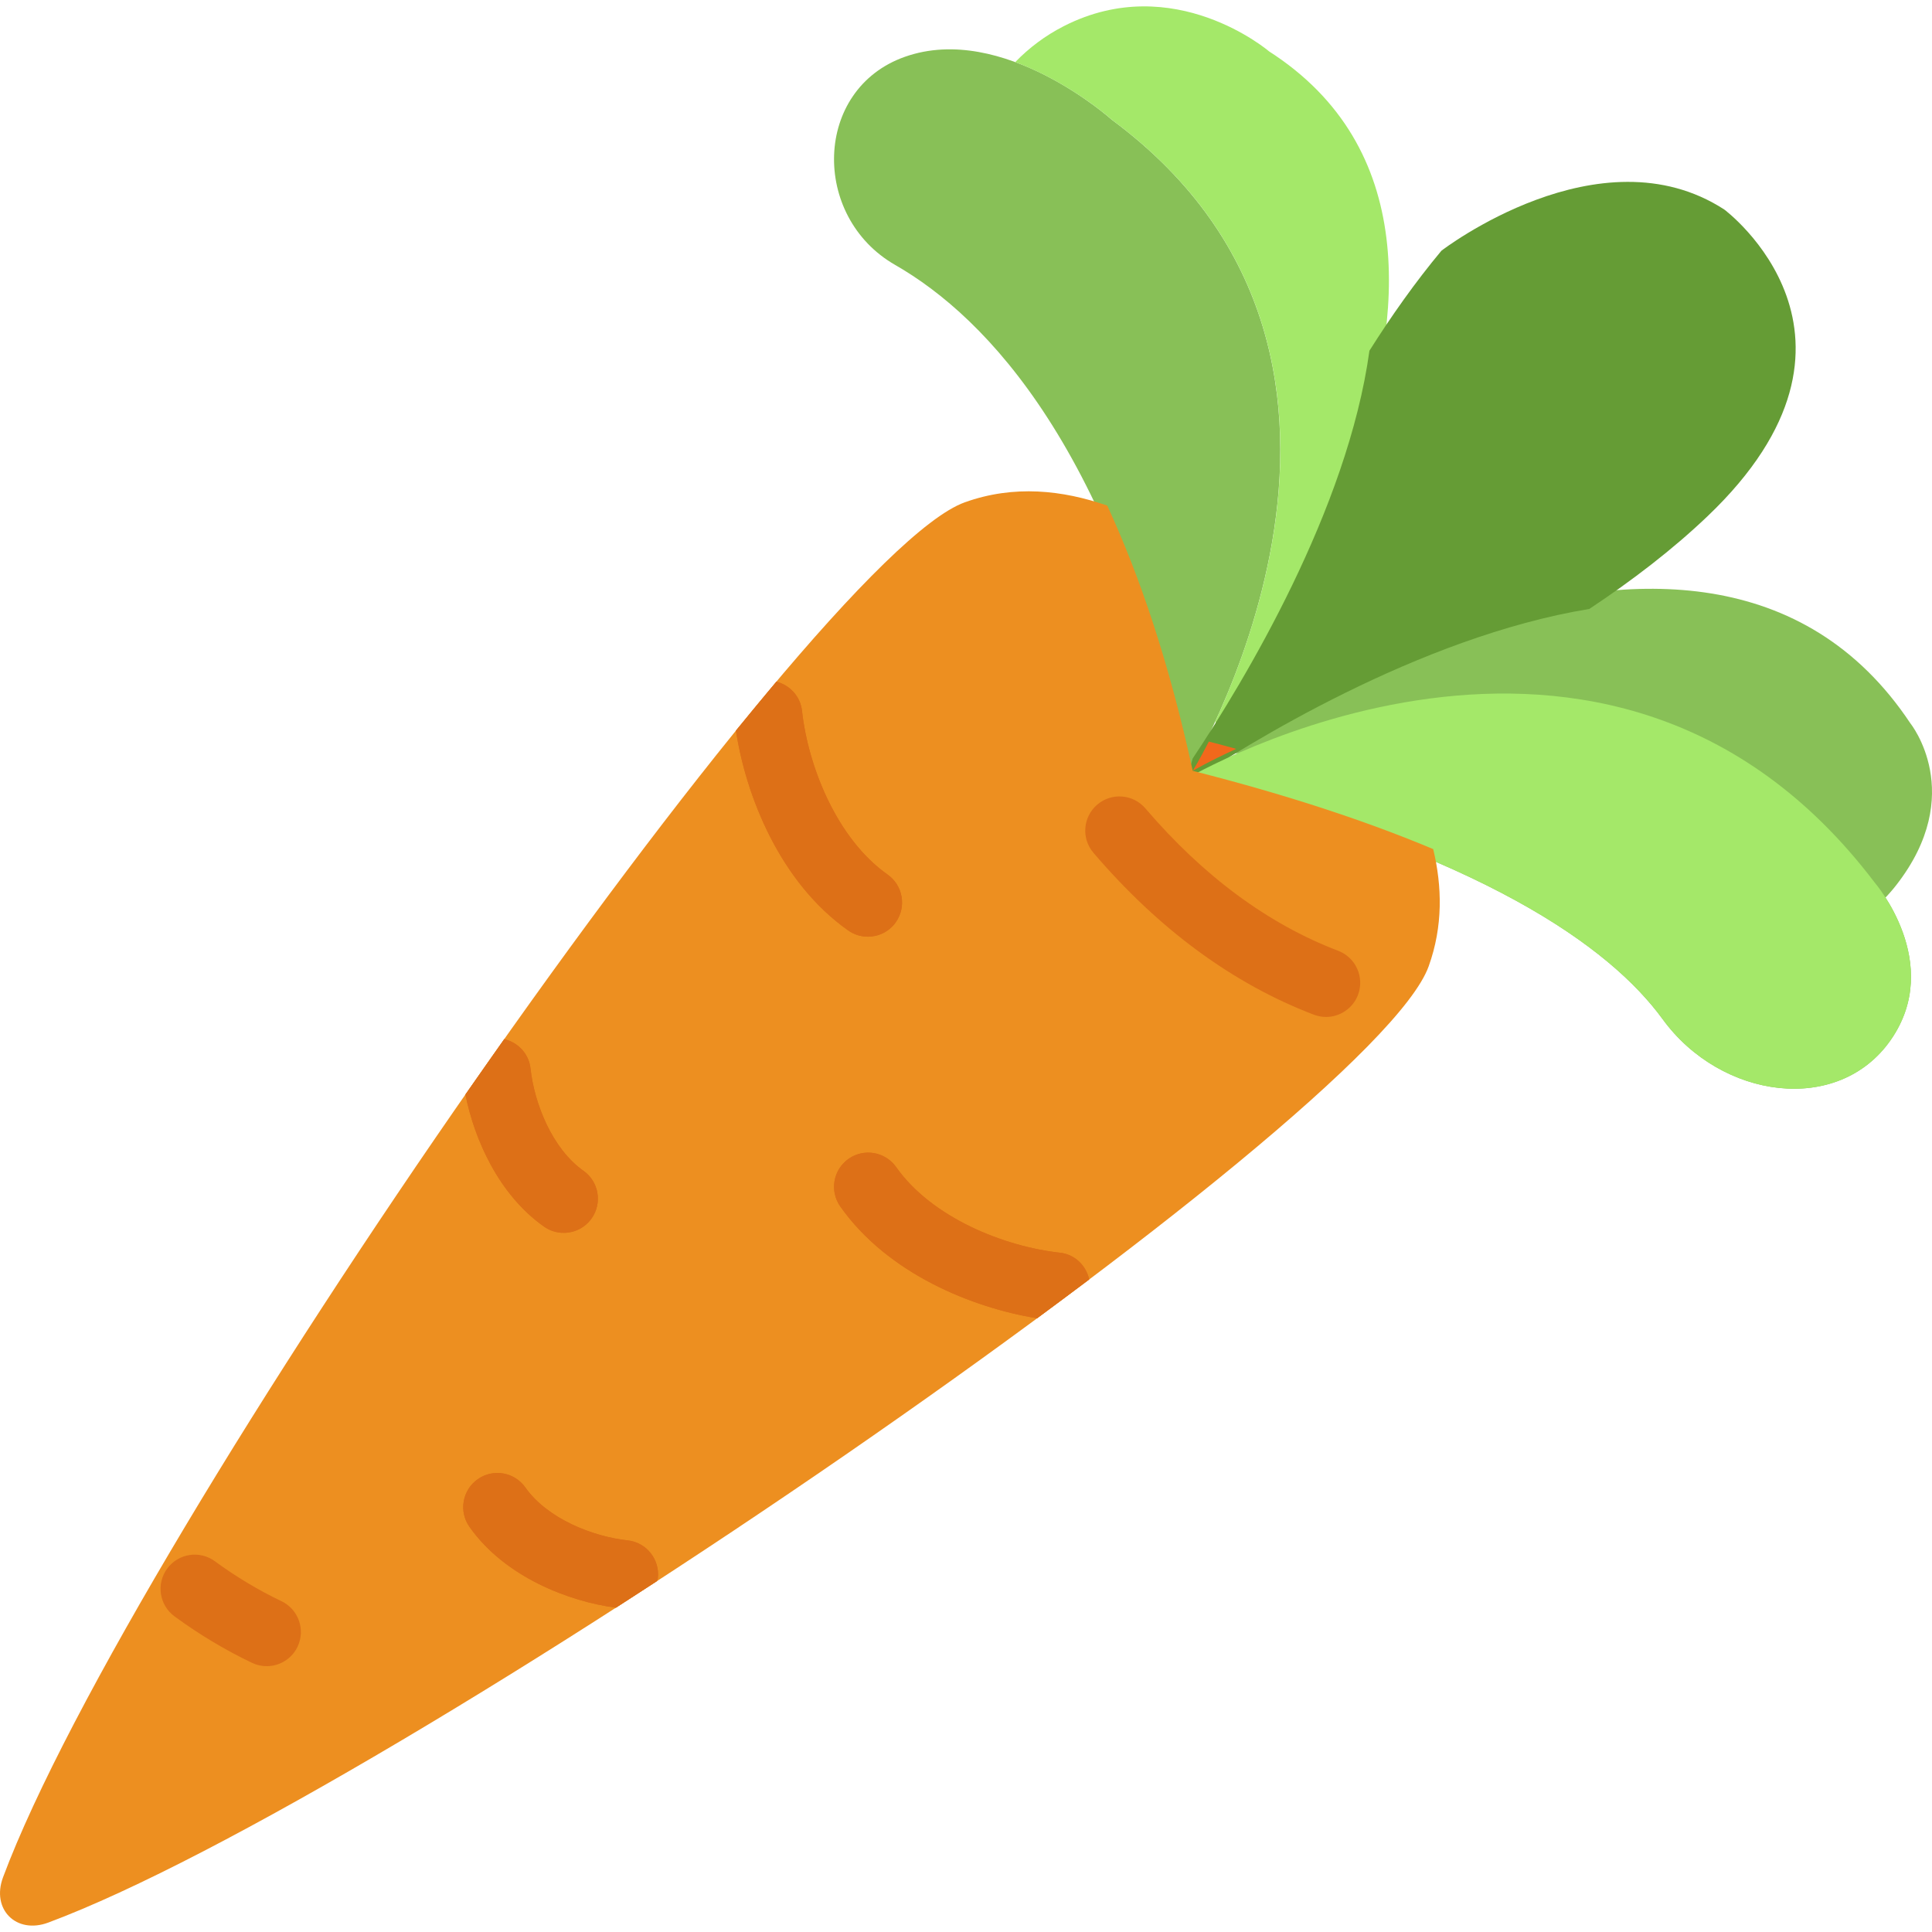
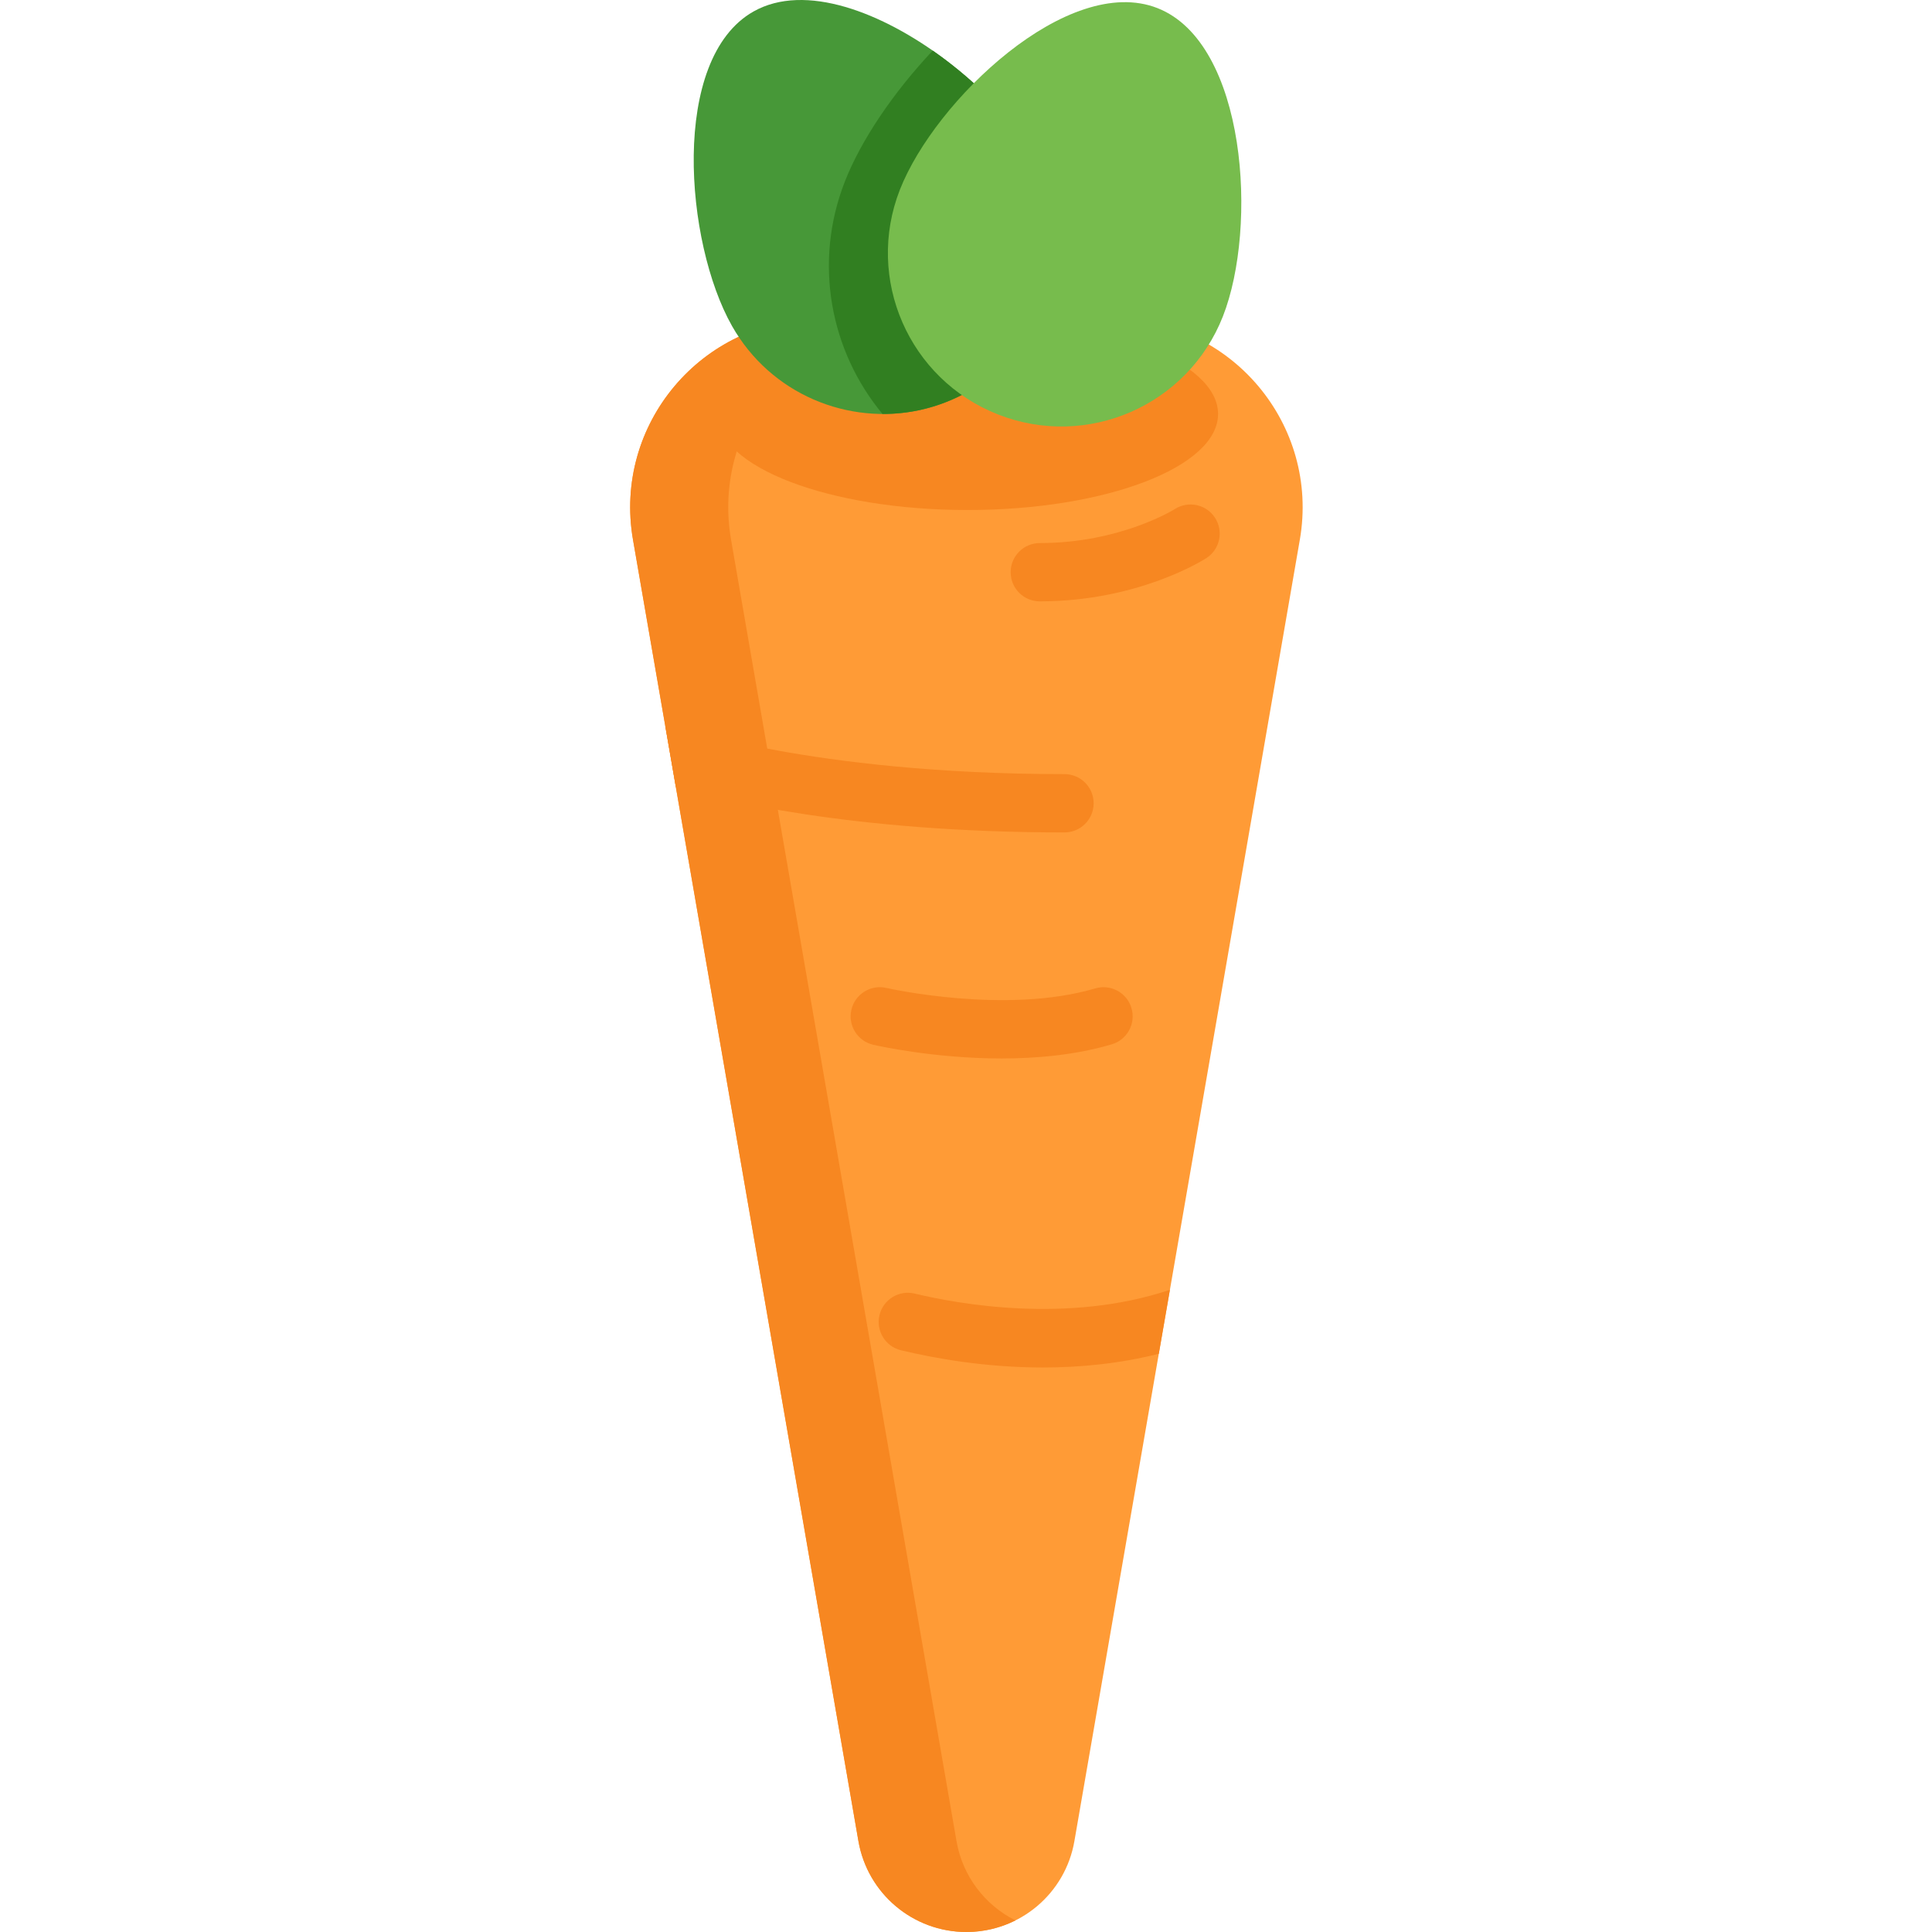
- <svg xmlns="http://www.w3.org/2000/svg" version="1.1" id="Capa_1" x="0px" y="0px" viewBox="0 0 56.538 56.538" style="enable-background:new 0 0 56.538 56.538;" xml:space="preserve">
-   <g>
-     <path style="fill:#88C057;" d="M34.685,22.808c0,0,12.342-7.316,20.178,3.022c0,0,2.032,2.35,0.47,4.6   c-1.537,2.212-4.968,1.742-6.676-0.603C47.116,27.712,43.403,25.027,34.685,22.808z" />
-     <path style="fill:#88C057;" d="M34.685,22.808c0,0,7.506-12.152-2.145-19.301c0,0-3.185-2.863-6.062-1.844   c-2.676,0.947-2.746,4.678-0.284,6.089C28.892,9.299,32.588,13.163,34.685,22.808z" />
-     <path style="fill:#88C057;" d="M54.604,26.466c0,0,0.067,0.086,0.155,0.205c0.257-0.23,0.506-0.478,0.732-0.768   c2.084-2.67,0.414-4.736,0.414-4.736c-6.186-9.306-20.584,0.807-20.584,0.807c0.693,0.048,1.341,0.11,1.968,0.176   C41.406,20.648,49.11,19.218,54.604,26.466z" />
-     <path style="fill:#A4E869;" d="M32.541,3.507c7.445,5.514,4.681,14.002,3.028,17.596c0.003,0.081,0.009,0.154,0.012,0.235   c0,0,10.275-14.236,1.555-19.836c0,0-2.779-2.377-5.999-0.74c-0.553,0.281-1.03,0.645-1.428,1.056   C31.32,2.412,32.541,3.507,32.541,3.507z" />
-     <path style="fill:#659C35;" d="M50.459,6.131c-3.647-2.363-8.276,1.205-8.276,1.205c-0.768,0.92-1.465,1.91-2.108,2.927   c-0.638,4.649-3.667,9.674-5.173,11.934c-0.089,0.314-0.164,0.589-0.216,0.787c1.745-1.172,6.828-4.343,11.824-5.164   c1.24-0.822,2.422-1.725,3.451-2.705C55.476,9.864,50.459,6.131,50.459,6.131z" />
-     <path style="fill:#A4E869;" d="M34.685,22.808c0,0,12.342-7.316,20.178,3.022c0,0,2.032,2.35,0.47,4.6   c-1.537,2.212-4.968,1.742-6.676-0.603C47.116,27.712,43.403,25.027,34.685,22.808z" />
-     <g>
-       <path style="fill:#F2681C;" d="M35.376,21.701c-0.281,0.547-0.472,0.857-0.472,0.857s0.468-0.276,1.272-0.643    C35.915,21.843,35.652,21.772,35.376,21.701z" />
-       <path style="fill:#ED8F20;" d="M41.809,28.277c0.421-1.172,0.395-2.334,0.132-3.429c-1.879-0.789-4.186-1.565-7.037-2.29    c-0.691-3.177-1.556-5.716-2.501-7.762c-1.303-0.453-2.728-0.614-4.17-0.096C23.708,16.326,3.81,44.955,0.089,54.937    c-0.35,0.939,0.387,1.675,1.325,1.325C11.396,52.541,40.183,32.801,41.809,28.277z" />
-     </g>
-     <g>
-       <path style="fill:#DD7017;" d="M8.236,46.857c-0.674-0.322-1.329-0.715-1.947-1.168c-0.446-0.328-1.071-0.23-1.397,0.215    s-0.23,1.071,0.215,1.397c0.718,0.527,1.481,0.985,2.267,1.36c0.139,0.066,0.286,0.098,0.431,0.098    c0.373,0,0.731-0.21,0.903-0.569C8.945,47.692,8.734,47.094,8.236,46.857z" />
-       <path style="fill:#DD7017;" d="M39.161,27.824c-2.046-0.78-3.945-2.182-5.642-4.167c-0.359-0.42-0.99-0.469-1.41-0.11    c-0.42,0.359-0.469,0.99-0.11,1.41c1.917,2.242,4.087,3.836,6.45,4.737c0.117,0.044,0.237,0.066,0.356,0.066    c0.403,0,0.782-0.246,0.935-0.645C39.936,28.599,39.677,28.021,39.161,27.824z" />
-       <g>
-         <path style="fill:#DD7017;" d="M22.722,19.948c0.389,0.101,0.701,0.428,0.748,0.854c0.179,1.632,1.022,3.747,2.505,4.792     c0.451,0.318,0.559,0.942,0.24,1.394c-0.194,0.276-0.504,0.423-0.818,0.423c-0.199,0-0.4-0.059-0.576-0.183     c-2.001-1.411-2.996-3.947-3.284-5.847" />
-         <path style="fill:#DD7017;" d="M24.821,27.228c0.175,0.124,0.376,0.183,0.576,0.183c0.314,0,0.624-0.147,0.818-0.423     c0.318-0.452,0.211-1.075-0.24-1.394c-1.482-1.046-2.326-3.161-2.505-4.792c-0.047-0.425-0.359-0.753-0.748-0.854     c-0.385,0.457-0.779,0.931-1.185,1.432C21.825,23.281,22.82,25.817,24.821,27.228z" />
-       </g>
-       <g>
-         <path style="fill:#DD7017;" d="M30.348,38.578c-1.89-0.306-4.369-1.302-5.758-3.271c-0.318-0.451-0.21-1.075,0.241-1.394     c0.45-0.318,1.075-0.21,1.394,0.241c1.045,1.481,3.16,2.326,4.792,2.505c0.438,0.048,0.766,0.375,0.856,0.782" />
-         <path style="fill:#DD7017;" d="M31.018,36.659c-1.633-0.179-3.748-1.023-4.792-2.505c-0.318-0.451-0.944-0.56-1.394-0.241     c-0.452,0.318-0.56,0.942-0.241,1.394c1.389,1.969,3.868,2.965,5.758,3.271c0.519-0.383,1.028-0.761,1.525-1.136     C31.784,37.034,31.455,36.707,31.018,36.659z" />
-       </g>
-       <g>
-         <path style="fill:#DD7017;" d="M14.756,30.41c0.399,0.094,0.72,0.424,0.768,0.856c0.112,1.025,0.635,2.349,1.549,2.995     c0.451,0.318,0.559,0.942,0.24,1.394c-0.195,0.276-0.504,0.423-0.818,0.423c-0.199,0-0.4-0.059-0.576-0.183     c-1.328-0.937-2.04-2.56-2.299-3.865" />
-         <path style="fill:#DD7017;" d="M15.92,35.895c0.175,0.124,0.376,0.183,0.576,0.183c0.314,0,0.623-0.147,0.818-0.423     c0.318-0.451,0.211-1.075-0.24-1.394c-0.915-0.646-1.437-1.969-1.549-2.995c-0.047-0.433-0.368-0.763-0.768-0.856     c-0.379,0.535-0.757,1.075-1.136,1.62C13.88,33.335,14.592,34.958,15.92,35.895z" />
-       </g>
-       <g>
-         <path style="fill:#DD7017;" d="M18.024,47.047c-1.357-0.177-3.244-0.888-4.285-2.365c-0.318-0.452-0.211-1.075,0.24-1.394     c0.452-0.32,1.076-0.21,1.394,0.24c0.646,0.915,1.969,1.437,2.994,1.549c0.549,0.06,0.945,0.554,0.885,1.103     c-0.003,0.031-0.02,0.057-0.026,0.087" />
-         <path style="fill:#DD7017;" d="M18.367,45.078c-1.025-0.112-2.349-0.635-2.994-1.549c-0.318-0.451-0.941-0.56-1.394-0.24     c-0.451,0.318-0.559,0.942-0.24,1.394c1.042,1.477,2.928,2.188,4.285,2.365c0.4-0.257,0.801-0.518,1.202-0.779     c0.006-0.03,0.023-0.056,0.026-0.087C19.313,45.633,18.916,45.138,18.367,45.078z" />
-       </g>
-     </g>
+ <svg xmlns="http://www.w3.org/2000/svg" height="512pt" viewBox="-167 0 512 512" width="512pt">
+   <path d="m177.469 143.031-34.43 198.781-2.945 16.957-22.367 129.145c-1.203 6.965-4.828 12.98-9.918 17.266-5.082 4.273-11.633 6.82-18.699 6.82-14.125 0-26.207-10.168-28.617-24.086l-48.398-279.395-2.793-16.152-8.551-49.336c-5.297-30.535 18.223-58.473 49.211-58.473h78.297c30.996 0 54.504 27.938 49.211 58.473zm0 0" fill="#ff9b36" />
+   <path d="m102.105 508.93c-3.93 1.965-8.348 3.07-12.996 3.07-14.129 0-26.199-10.168-28.621-24.09l-59.742-344.879c-5.289-30.547 18.223-58.473 49.219-58.473h25.98c-30.984 0-54.496 27.926-49.207 58.473l59.746 344.879c1.617 9.348 7.59 17.004 15.621 21.02zm0 0" fill="#f78721" />
+   <path d="m155.801 109.711c0-14.055-29.73-25.449-66.402-25.449-36.668 0-66.398 11.395-66.398 25.449 0 14.055 29.73 25.449 66.398 25.449 36.672 0 66.402-11.395 66.402-25.449zm0 0" fill="#f78721" />
+   <path d="m26.98 86.371c10.207 18.039 30.785 26.535 50.02 22.242 4.32-.965 8.578-2.582 12.637-4.871 22.098-12.508 29.875-40.559 17.371-62.656-4.75-8.395-13.426-17.695-23.57-25.324-16.574-12.465-37.07-20.457-50.773-12.703-22.098 12.508-18.188 61.215-5.684 83.312zm0 0" fill="#479838" />
+   <path d="m77 108.613c4.32-.965 8.578-2.582 12.637-4.871 22.098-12.508 29.875-40.559 17.371-62.656-4.75-8.395-13.426-17.695-23.57-25.324-1.07-.805-2.156-1.59-3.258-2.355-10.531 11.211-18.984 23.746-23.27 34.668-8.453 21.555-3.859 44.996 9.961 61.625 3.375.016 6.773-.336 10.129-1.086zm0 0" fill="#317f21" />
+   <path d="m71.484 50.258c-9.27 23.641 2.379 50.316 26.02 59.586 23.637 9.27 50.316-2.379 59.586-26.02 9.27-23.637 6.281-72.406-17.355-81.676-23.641-9.27-58.98 24.473-68.25 48.109zm0 0" fill="#77bc4d" />
+   <g fill="#f78721">
+     <path d="m122.828 212.879c0 4.262-3.461 7.723-7.727 7.723-56.824 0-91.695-8.734-103.008-12.082l-2.793-16.152c1.289-.25 2.668-.156 3.996.316.195.074 9.098 3.176 25.91 6.234 15.629 2.844 41.477 6.234 75.895 6.234 4.266-.004 7.727 3.461 7.727 7.727zm0 0" />
+     <path d="m98.441 280.504c-18.039 0-33.086-3.414-34.031-3.633-4.156-.961-6.746-5.113-5.781-9.27.961-4.156 5.117-6.746 9.27-5.785.57.133 31.77 7.117 55.344.121 4.09-1.211 8.395 1.121 9.605 5.211 1.215 4.09-1.117 8.391-5.207 9.605-9.492 2.812-19.754 3.75-29.199 3.75zm0 0" />
+     <path d="m143.039 341.812-2.945 16.957c-10.527 2.648-21.004 3.629-30.723 3.629-15.305 0-28.75-2.434-37.602-4.566-4.141-.996-6.695-5.172-5.695-9.32 1-4.145 5.172-6.699 9.324-5.699 11.465 2.762 40.59 8.066 67.641-1zm0 0" />
+     <path d="m108.562 159.367c-4.27 0-7.727-3.457-7.727-7.723 0-4.27 3.461-7.727 7.727-7.727 21.379 0 35.637-8.922 35.777-9.012 3.59-2.285 8.363-1.246 10.664 2.332 2.301 3.578 1.289 8.332-2.277 10.648-.723.469-17.992 11.48-44.164 11.48zm0 0" />
  </g>
-   <g>
- </g>
-   <g>
- </g>
-   <g>
- </g>
-   <g>
- </g>
-   <g>
- </g>
-   <g>
- </g>
-   <g>
- </g>
-   <g>
- </g>
-   <g>
- </g>
-   <g>
- </g>
-   <g>
- </g>
-   <g>
- </g>
-   <g>
- </g>
-   <g>
- </g>
-   <g>
- </g>
</svg>
